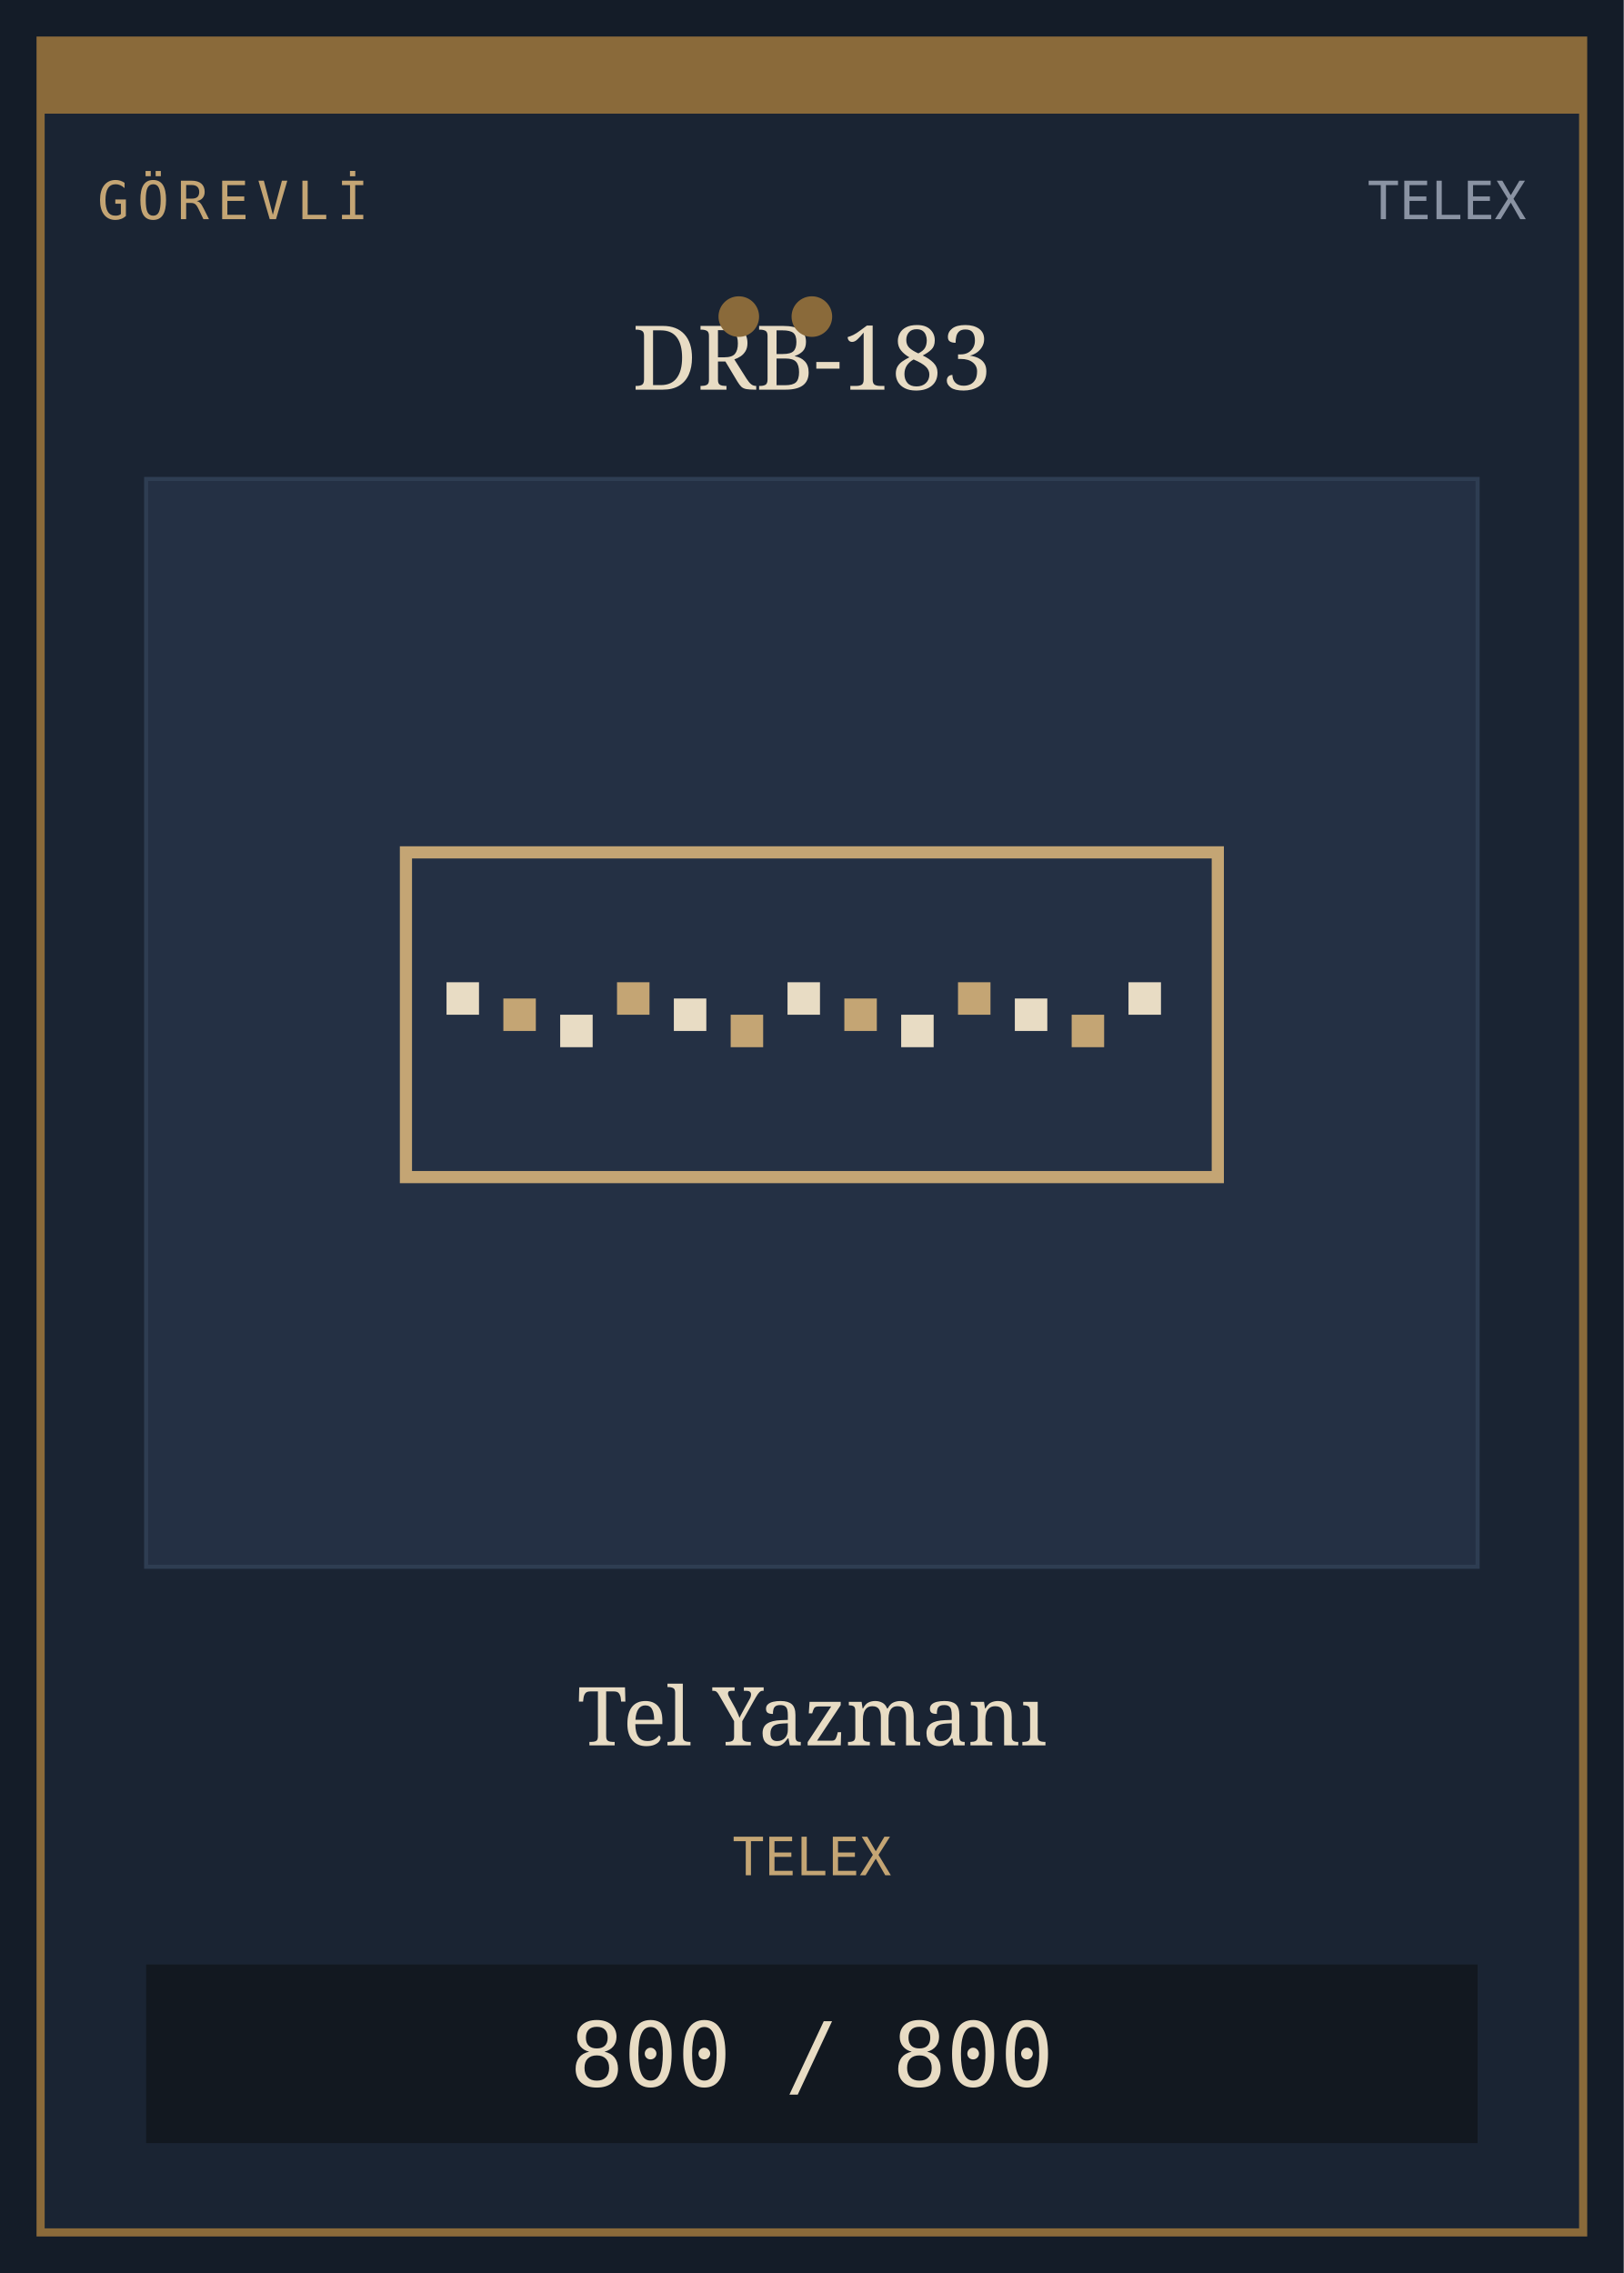
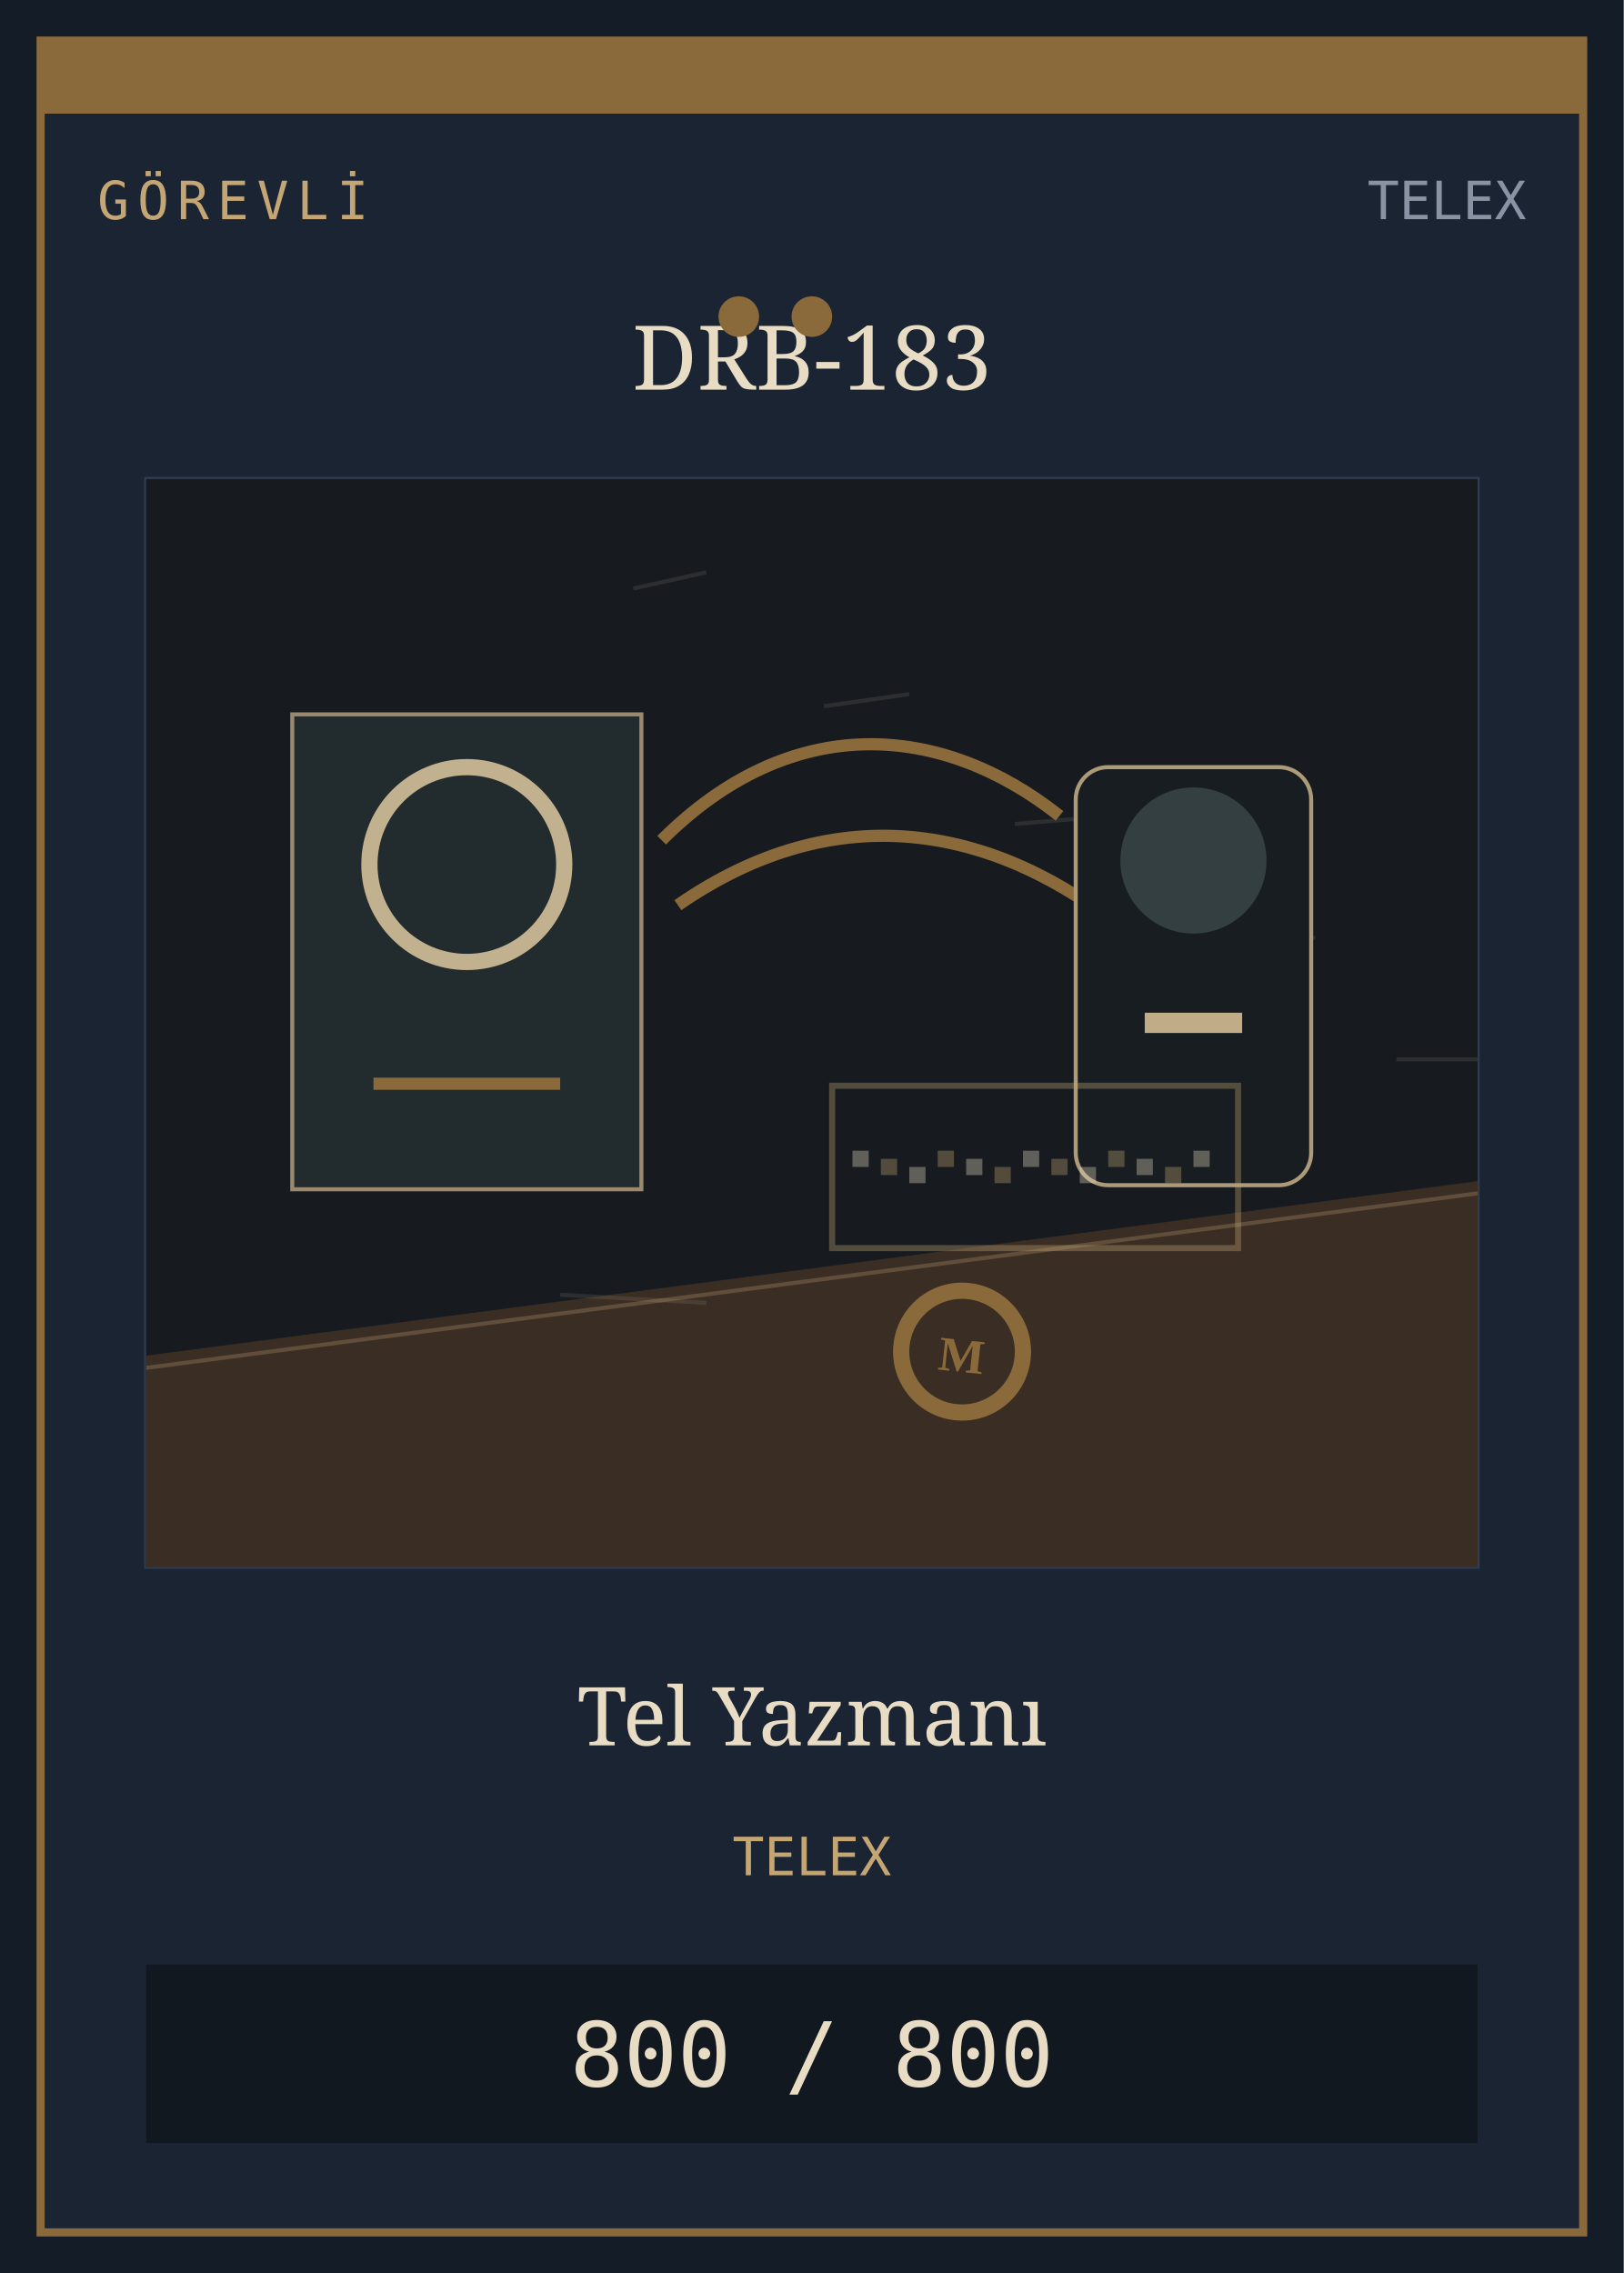
<svg xmlns="http://www.w3.org/2000/svg" viewBox="0 0 400 560" width="400" height="560">
+   <defs>
+     <clipPath id="scene">
+       <rect x="36" y="118" width="328" height="268" />
+     </clipPath>
+   </defs>
  <rect width="400" height="560" fill="#141c28" />
  <rect x="10" y="10" width="380" height="540" fill="#1a2433" stroke="#8a6a3a" stroke-width="2" />
  <rect x="10" y="10" width="380" height="18" fill="#8a6a3a" />
  <text x="24" y="54" fill="#c4a574" font-family="ui-monospace,monospace" font-size="13" letter-spacing="2">GÖREVLİ</text>
  <text x="376" y="54" text-anchor="end" fill="#8a93a3" font-family="ui-monospace,monospace" font-size="13">TELEX</text>
  <text x="200" y="96" text-anchor="middle" fill="#e8dcc4" font-family="Georgia,serif" font-size="22">DRB-183</text>
  <circle cx="182" cy="78" r="5" fill="#8a6a3a" />
  <circle cx="200" cy="78" r="5" fill="#8a6a3a" />
  <rect x="36" y="118" width="328" height="268" fill="#243044" stroke="#2e3d52" stroke-width="1" />
-   <rect x="100" y="210" width="200" height="80" fill="none" stroke="#c4a574" stroke-width="3" />
-   <rect x="110" y="242" width="8" height="8" fill="#e8dcc4" />
-   <rect x="124" y="246" width="8" height="8" fill="#c4a574" />
-   <rect x="138" y="250" width="8" height="8" fill="#e8dcc4" />
-   <rect x="152" y="242" width="8" height="8" fill="#c4a574" />
-   <rect x="166" y="246" width="8" height="8" fill="#e8dcc4" />
-   <rect x="180" y="250" width="8" height="8" fill="#c4a574" />
-   <rect x="194" y="242" width="8" height="8" fill="#e8dcc4" />
-   <rect x="208" y="246" width="8" height="8" fill="#c4a574" />
-   <rect x="222" y="250" width="8" height="8" fill="#e8dcc4" />
-   <rect x="236" y="242" width="8" height="8" fill="#c4a574" />
-   <rect x="250" y="246" width="8" height="8" fill="#e8dcc4" />
-   <rect x="264" y="250" width="8" height="8" fill="#c4a574" />
-   <rect x="278" y="242" width="8" height="8" fill="#e8dcc4" />
+   <g clip-path="url(#scene)">
+     <rect x="36" y="118" width="328" height="268" fill="#171b20" />
+     <path d="M36 334 L364 291 V386 H36Z" fill="#3a2d24" />
+     <path d="M36 337 L364 294" stroke="#8f7355" opacity=".45" />
+     <path d="M156 145 l18 -4" stroke="#eadfbe" opacity=".10" />
+     <path d="M203 174 l21 -3" stroke="#eadfbe" opacity=".10" />
+     <path d="M250 203 l24 -2" stroke="#eadfbe" opacity=".10" />
+     <path d="M297 232 l27 -1" stroke="#eadfbe" opacity=".10" />
+     <path d="M344 261 l30 0" stroke="#eadfbe" opacity=".10" />
+     <path d="M91 290 l33 1" stroke="#eadfbe" opacity=".10" />
+     <path d="M138 319 l36 2" stroke="#eadfbe" opacity=".10" />
+     <rect x="72" y="176" width="86" height="117" fill="#222b2d" stroke="#9a896d" />
+     <circle cx="115" cy="213" r="24" fill="none" stroke="#c2b18e" stroke-width="4" />
+     <path d="M92 267h46M163 207c32-32 69-29 98-6M167 223c39-27 78-20 111 7" fill="none" stroke="#8a6a3a" stroke-width="3" />
+     <rect x="265" y="189" width="58" height="103" rx="8" fill="#171d20" stroke="#ad9a78" />
+     <circle cx="294" cy="212" r="18" fill="#343f42" />
+     <path d="M282 252h24" stroke="#c0ad88" stroke-width="5" />
+     <g transform="translate(237 333) rotate(6)">
+       <circle r="15" fill="none" stroke="#8a6a3a" stroke-width="4" />
+       <text x="0" y="5" text-anchor="middle" fill="#8a6a3a" font-size="12" font-weight="700">M</text>
+     </g>
+     <g opacity=".35" transform="scale(.5) translate(310 325)">
+       <rect x="100" y="210" width="200" height="80" fill="none" stroke="#c4a574" stroke-width="3" />
+       <rect x="110" y="242" width="8" height="8" fill="#e8dcc4" />
+       <rect x="124" y="246" width="8" height="8" fill="#c4a574" />
+       <rect x="138" y="250" width="8" height="8" fill="#e8dcc4" />
+       <rect x="152" y="242" width="8" height="8" fill="#c4a574" />
+       <rect x="166" y="246" width="8" height="8" fill="#e8dcc4" />
+       <rect x="180" y="250" width="8" height="8" fill="#c4a574" />
+       <rect x="194" y="242" width="8" height="8" fill="#e8dcc4" />
+       <rect x="208" y="246" width="8" height="8" fill="#c4a574" />
+       <rect x="222" y="250" width="8" height="8" fill="#e8dcc4" />
+       <rect x="236" y="242" width="8" height="8" fill="#c4a574" />
+       <rect x="250" y="246" width="8" height="8" fill="#e8dcc4" />
+       <rect x="264" y="250" width="8" height="8" fill="#c4a574" />
+       <rect x="278" y="242" width="8" height="8" fill="#e8dcc4" />
+     </g>
+   </g>
  <text x="200" y="430" text-anchor="middle" fill="#e8dcc4" font-family="Georgia,serif" font-size="20">Tel Yazmanı</text>
  <text x="200" y="462" text-anchor="middle" fill="#c4a574" font-family="ui-monospace,monospace" font-size="13">TELEX</text>
  <rect x="36" y="484" width="328" height="44" fill="#121820" />
  <text x="200" y="514" text-anchor="middle" fill="#e8dcc4" font-family="ui-monospace,monospace" font-size="22">800 / 800</text>
</svg>
